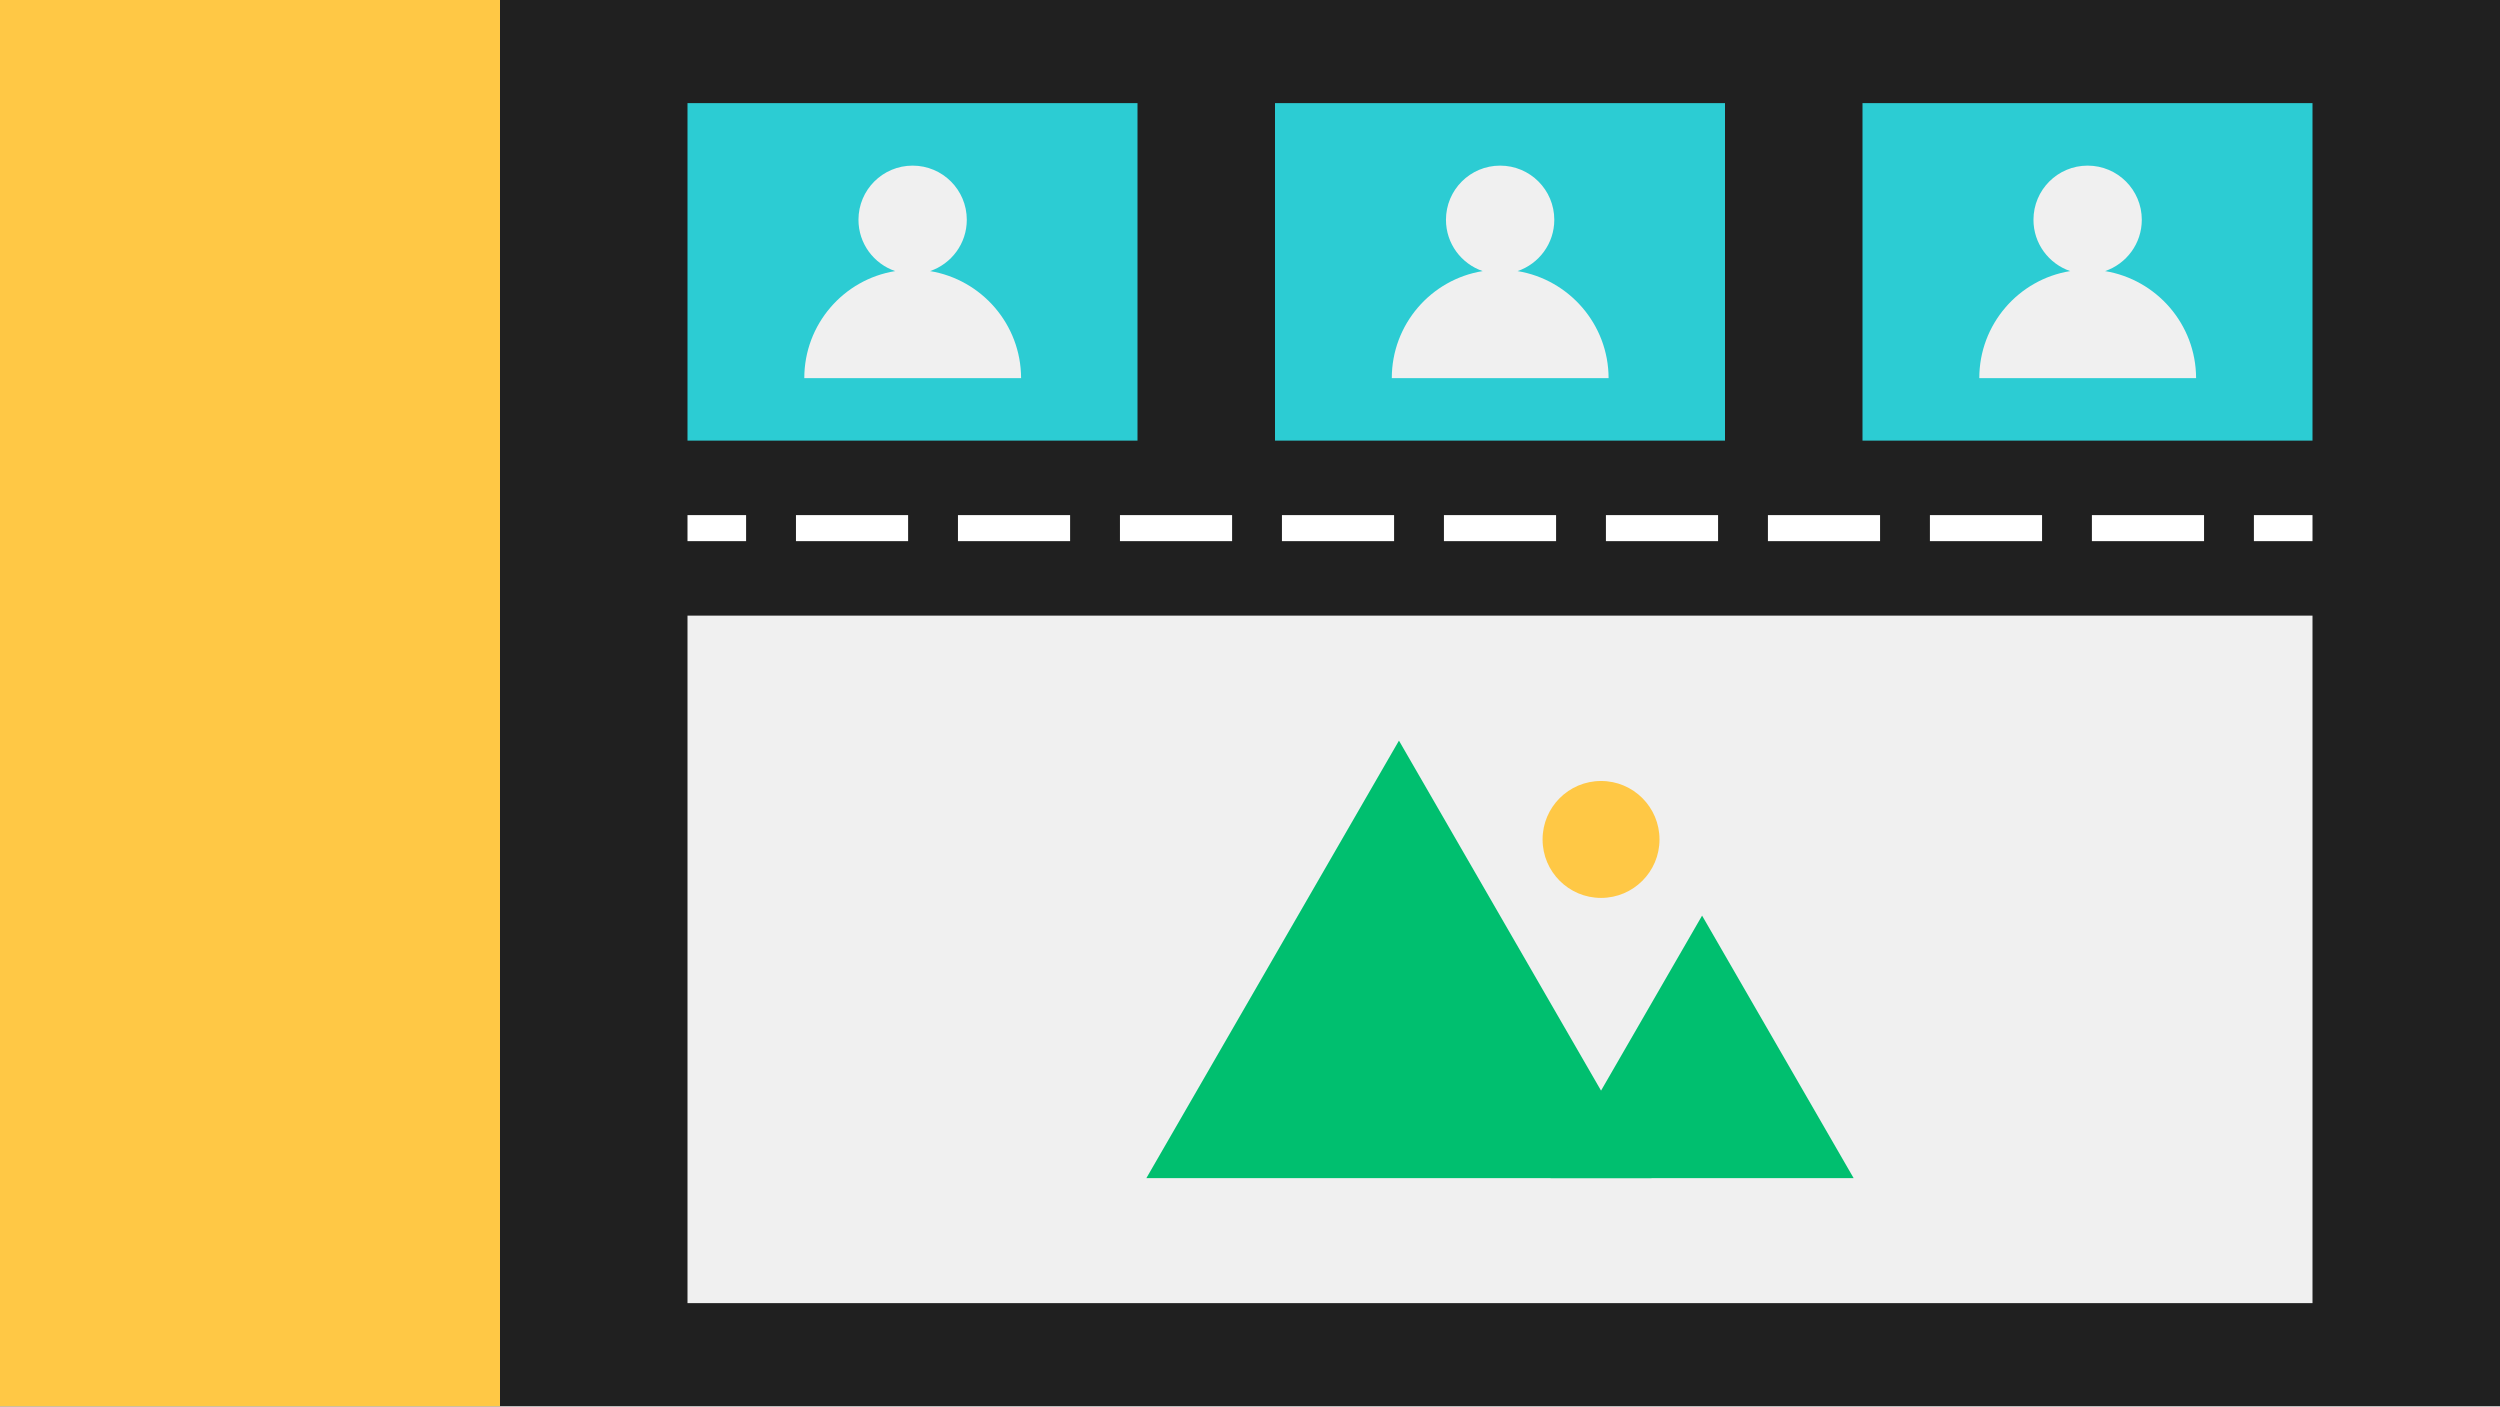
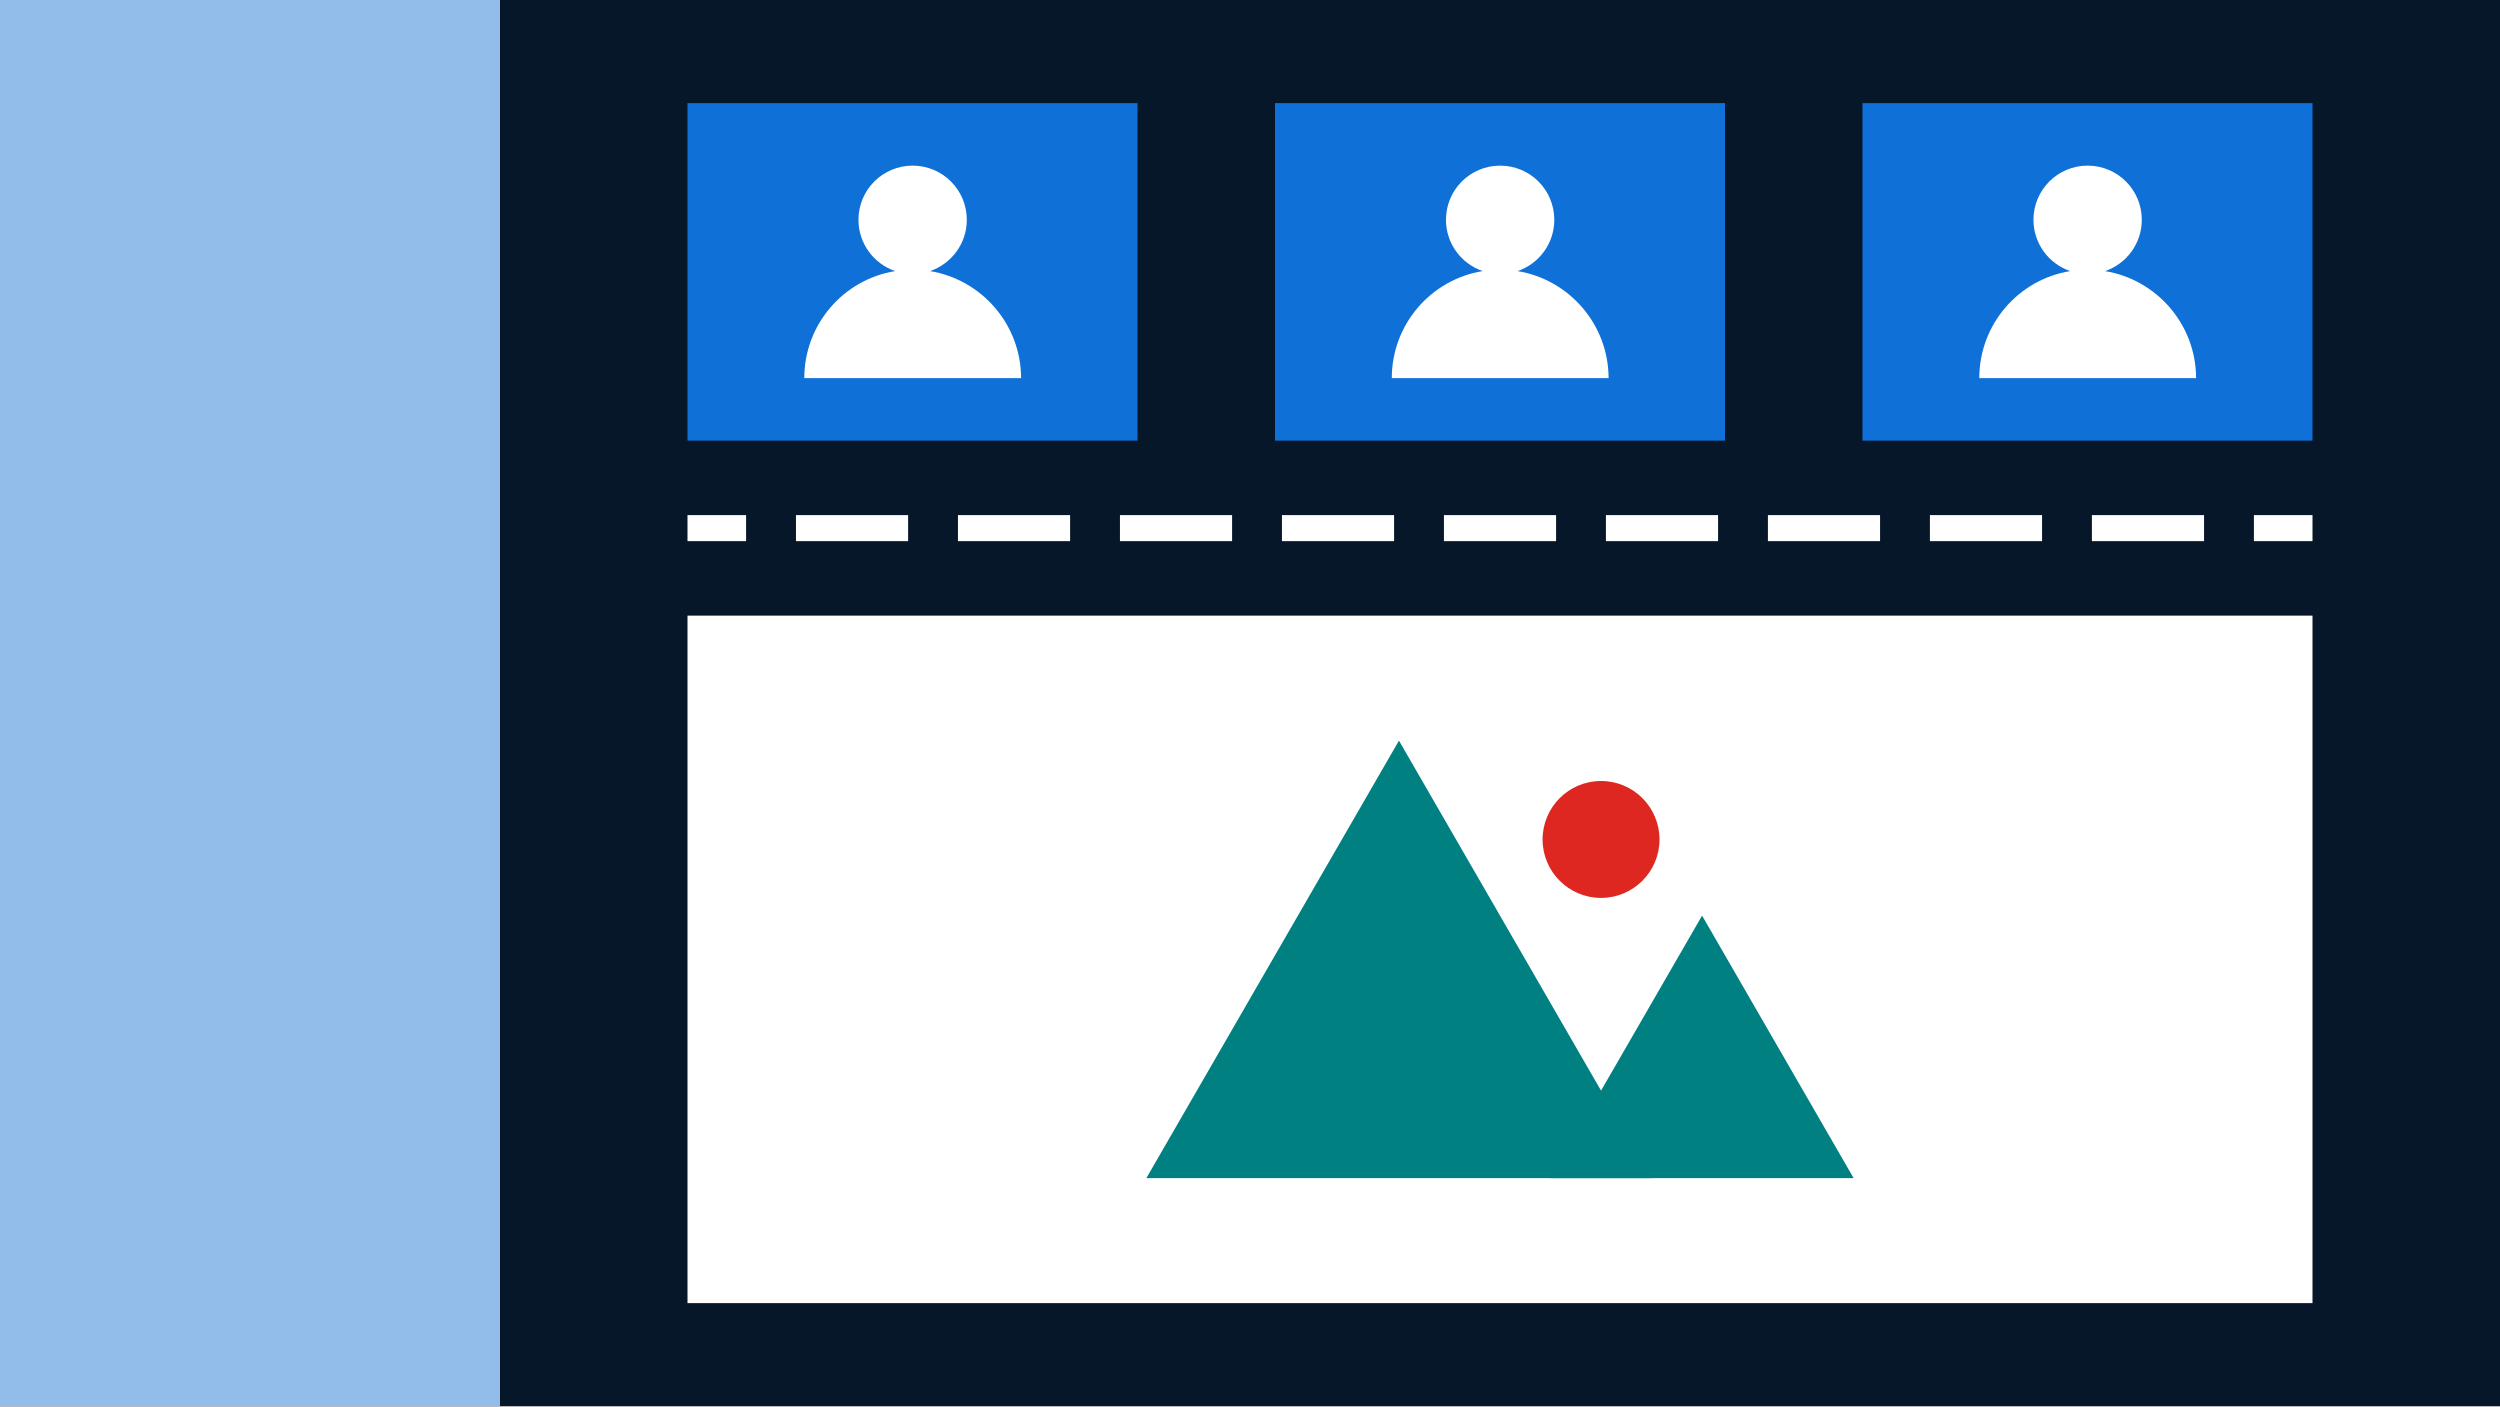
<svg xmlns="http://www.w3.org/2000/svg" version="1.1" id="Camada_1" x="0px" y="0px" viewBox="0 0 192 108" enable-background="new 0 0 192 108" xml:space="preserve">
  <g>
    <g>
      <g>
-         <rect fill="#202020" width="192" height="108" />
+         <rect fill="#06172A" width="192" height="108" />
      </g>
      <g>
-         <rect fill="#FFC845" width="38.4" height="108" />
+         <rect fill="#92BCEA" width="38.4" height="108" />
      </g>
      <g>
        <g>
          <g>
-             <rect x="52.8" y="7.92" fill="#2CCCD3" width="34.56" height="25.92" />
+             <rect x="52.8" y="7.92" fill="#0F70D7" width="34.56" height="25.92" />
          </g>
          <g>
-             <rect x="143.04" y="7.92" fill="#2CCCD3" width="34.56" height="25.92" />
+             <rect x="143.04" y="7.92" fill="#0F70D7" width="34.56" height="25.92" />
          </g>
          <g>
-             <rect x="97.92" y="7.92" fill="#2CCCD3" width="34.56" height="25.92" />
+             <rect x="97.92" y="7.92" fill="#0F70D7" width="34.56" height="25.92" />
          </g>
        </g>
        <g>
-           <path fill="#F0F0F0" d="M71.43,20.82c1.64-0.56,2.82-2.11,2.82-3.94c0-2.3-1.86-4.16-4.16-4.16s-4.16,1.86-4.16,4.16      c0,1.83,1.18,3.38,2.82,3.94c-3.96,0.64-6.98,4.08-6.98,8.22h16.65C78.41,24.9,75.38,21.47,71.43,20.82z" />
-           <path fill="#F0F0F0" d="M116.55,20.82c1.64-0.56,2.82-2.11,2.82-3.94c0-2.3-1.86-4.16-4.16-4.16c-2.3,0-4.16,1.86-4.16,4.16      c0,1.83,1.18,3.38,2.82,3.94c-3.96,0.64-6.98,4.08-6.98,8.22h16.65C123.53,24.9,120.5,21.47,116.55,20.82z" />
-           <path fill="#F0F0F0" d="M161.67,20.82c1.64-0.56,2.82-2.11,2.82-3.94c0-2.3-1.86-4.16-4.16-4.16s-4.16,1.86-4.16,4.16      c0,1.83,1.18,3.38,2.82,3.94c-3.96,0.64-6.98,4.08-6.98,8.22h16.65C168.65,24.9,165.62,21.47,161.67,20.82z" />
+           <path fill="#FFFFFF" d="M71.43,20.82c1.64-0.56,2.82-2.11,2.82-3.94c0-2.3-1.86-4.16-4.16-4.16s-4.16,1.86-4.16,4.16      c0,1.83,1.18,3.38,2.82,3.94c-3.96,0.64-6.98,4.08-6.98,8.22h16.65C78.41,24.9,75.38,21.47,71.43,20.82z" />
+           <path fill="#FFFFFF" d="M116.55,20.82c1.64-0.56,2.82-2.11,2.82-3.94c0-2.3-1.86-4.16-4.16-4.16c-2.3,0-4.16,1.86-4.16,4.16      c0,1.83,1.18,3.38,2.82,3.94c-3.96,0.64-6.98,4.08-6.98,8.22h16.65C123.53,24.9,120.5,21.47,116.55,20.82z" />
+           <path fill="#FFFFFF" d="M161.67,20.82c1.64-0.56,2.82-2.11,2.82-3.94c0-2.3-1.86-4.16-4.16-4.16s-4.16,1.86-4.16,4.16      c0,1.83,1.18,3.38,2.82,3.94c-3.96,0.64-6.98,4.08-6.98,8.22h16.65C168.65,24.9,165.62,21.47,161.67,20.82z" />
        </g>
      </g>
      <g>
-         <rect x="52.8" y="47.28" fill="#F0F0F0" width="124.8" height="52.8" />
+         <rect x="52.8" y="47.28" fill="#FFFFFF" width="124.8" height="52.8" />
        <g>
-           <polygon fill="#00BF6F" points="107.44,56.88 126.84,90.48 88.04,90.48     " />
-           <polygon fill="#00BF6F" points="130.72,70.32 142.36,90.48 119.08,90.48     " />
-           <circle fill="#FFC845" cx="122.96" cy="64.47" r="4.49" />
+           <polygon fill="#008081" points="107.44,56.88 126.84,90.48 88.04,90.48     " />
+           <polygon fill="#008081" points="130.72,70.32 142.36,90.48 119.08,90.48     " />
+           <circle fill="#DF2721" cx="122.96" cy="64.47" r="4.49" />
        </g>
      </g>
    </g>
    <g>
      <g>
        <line fill="none" stroke="#FFFFFF" stroke-width="2" stroke-miterlimit="10" x1="52.8" y1="40.56" x2="57.3" y2="40.56" />
        <line fill="none" stroke="#FFFFFF" stroke-width="2" stroke-miterlimit="10" stroke-dasharray="8.613,3.828" x1="61.13" y1="40.56" x2="171.19" y2="40.56" />
        <line fill="none" stroke="#FFFFFF" stroke-width="2" stroke-miterlimit="10" x1="173.1" y1="40.56" x2="177.6" y2="40.56" />
      </g>
    </g>
  </g>
</svg>
